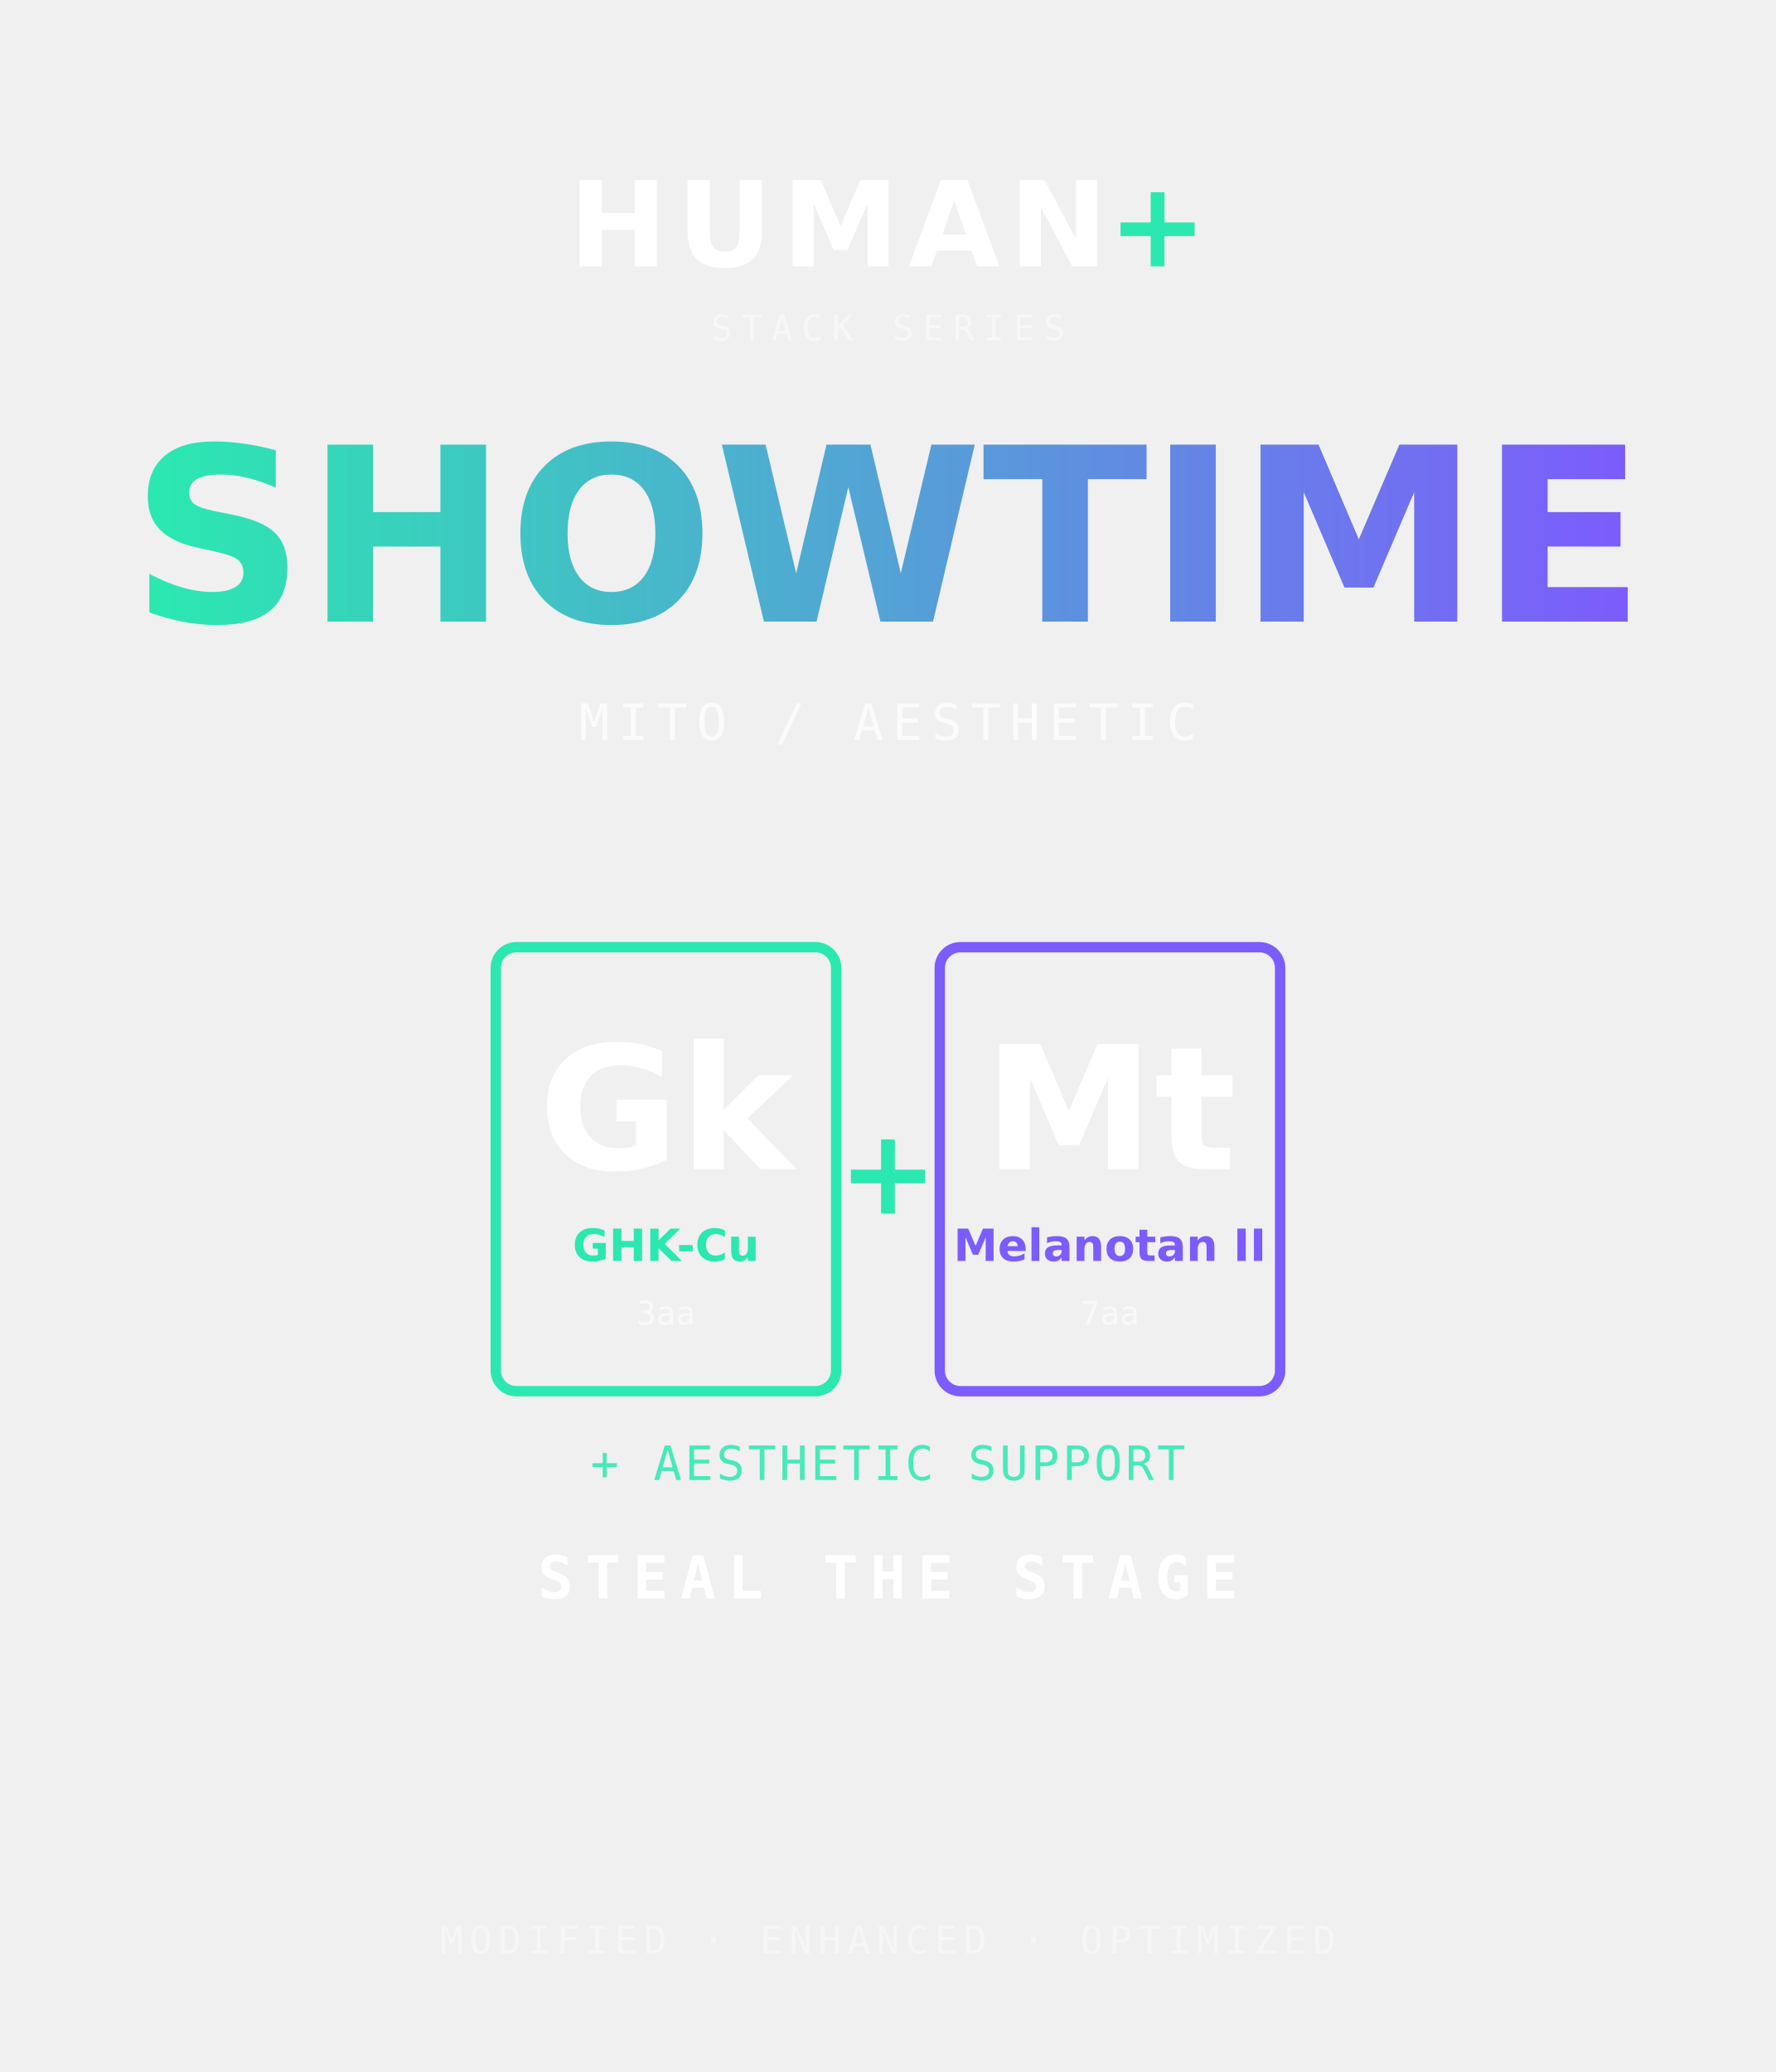
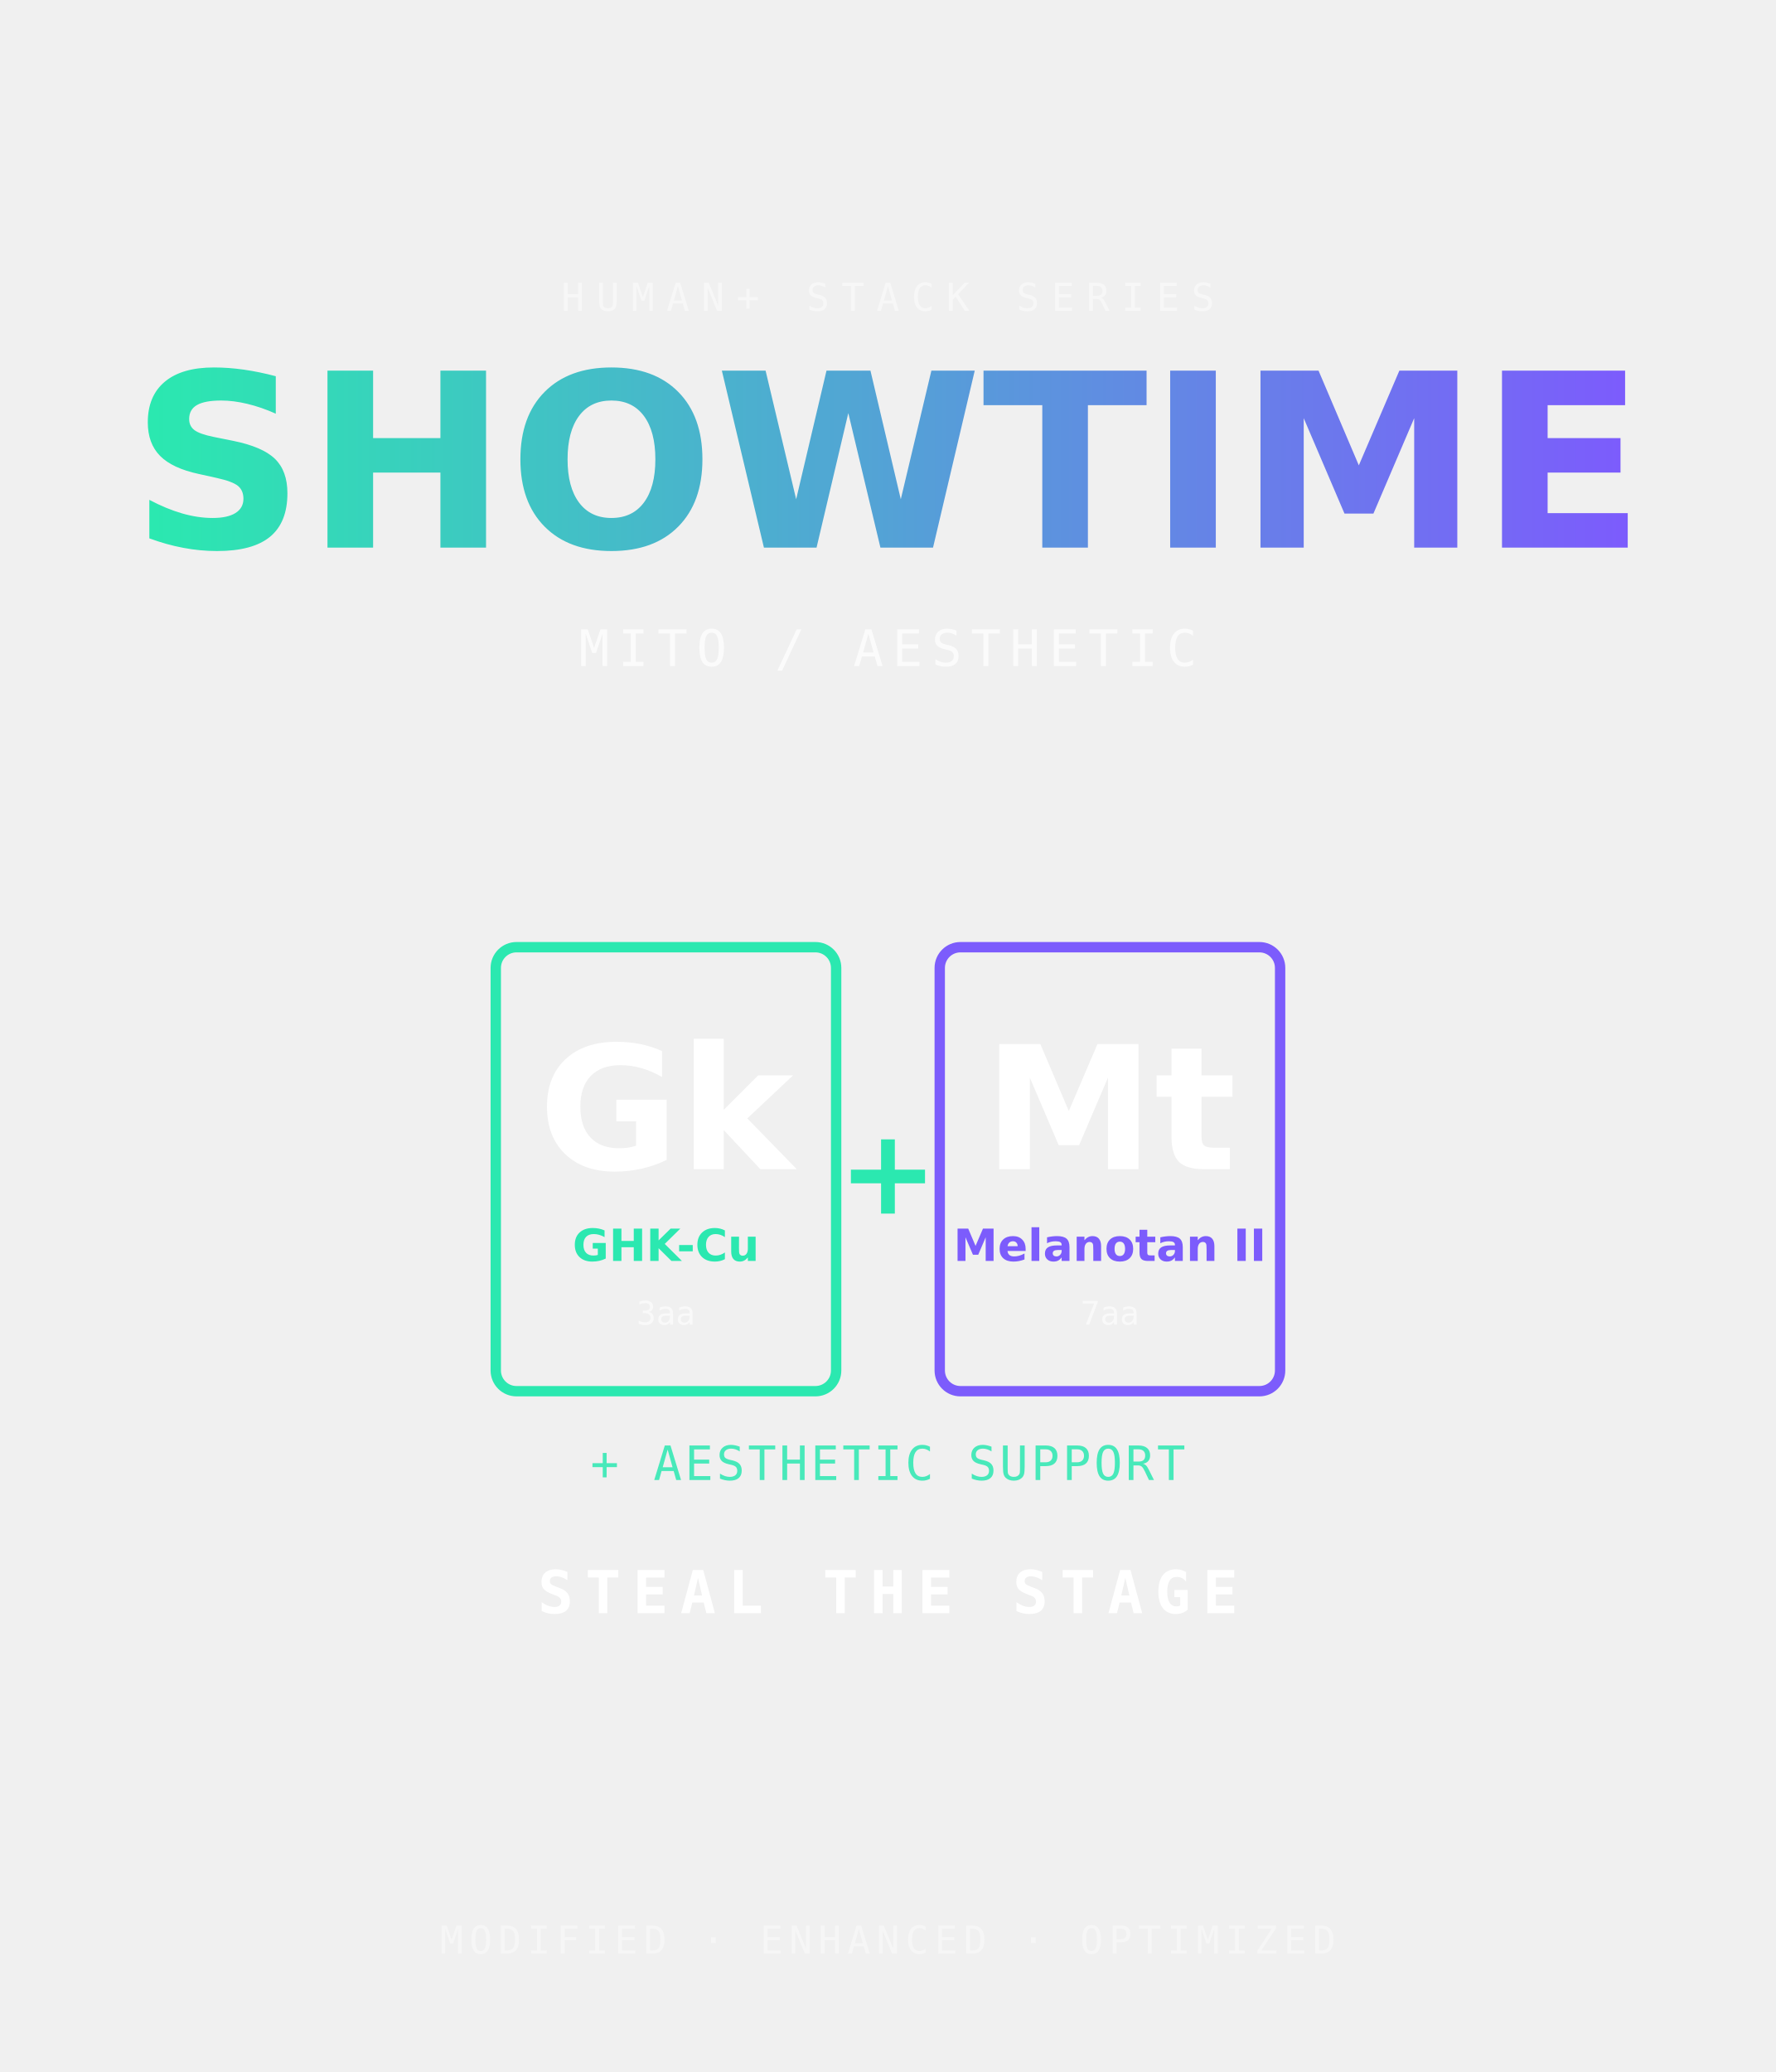
<svg xmlns="http://www.w3.org/2000/svg" viewBox="0 0 1200 1400" width="1200" height="1400">
  <defs>
    <linearGradient id="g" x1="0" y1="0" x2="1" y2="0">
      <stop offset="0%" stop-color="#2BE8B0" />
      <stop offset="100%" stop-color="#7C5CFC" />
    </linearGradient>
  </defs>
-   <text x="600" y="180" font-family="DejaVu Sans, Liberation Sans, Arial, sans-serif" font-size="80" font-weight="800" text-anchor="middle" letter-spacing="6" fill="#FFFFFF">HUMAN<tspan fill="#2BE8B0">+</tspan>
-   </text>
-   <text x="600" y="230" font-family="DejaVu Sans Mono, Liberation Mono, monospace" font-size="24" text-anchor="middle" letter-spacing="6" fill="#FFFFFF" fill-opacity="0.45">STACK SERIES</text>
-   <text x="600" y="420" font-family="DejaVu Sans, Liberation Sans, Arial, sans-serif" font-size="164" font-weight="800" text-anchor="middle" fill="url(#g)">SHOWTIME</text>
-   <text x="600" y="500" font-family="DejaVu Sans Mono, Liberation Mono, monospace" font-size="34" letter-spacing="6" text-anchor="middle" fill="#FFFFFF" fill-opacity="0.75">MITO / AESTHETIC</text>
+   <text x="600" y="210" font-family="DejaVu Sans Mono, Liberation Mono, monospace" font-size="26" text-anchor="middle" letter-spacing="8" fill="#FFFFFF" fill-opacity="0.45">HUMAN+ STACK SERIES</text>
+   <text x="600" y="370" font-family="DejaVu Sans, Liberation Sans, Arial, sans-serif" font-size="164" font-weight="800" text-anchor="middle" fill="url(#g)">SHOWTIME</text>
+   <text x="600" y="450" font-family="DejaVu Sans Mono, Liberation Mono, monospace" font-size="34" letter-spacing="6" text-anchor="middle" fill="#FFFFFF" fill-opacity="0.75">MITO / AESTHETIC</text>
  <rect x="335.0" y="640" width="230" height="300" rx="14" fill="none" stroke="#2BE8B0" stroke-width="7" />
  <text x="450.0" y="790" font-family="DejaVu Sans, Liberation Sans, Arial, sans-serif" font-size="116" font-weight="800" text-anchor="middle" fill="#FFFFFF">Gk</text>
  <text x="450.0" y="852" font-family="DejaVu Sans, Liberation Sans, Arial, sans-serif" font-size="30" font-weight="700" text-anchor="middle" fill="#2BE8B0">GHK-Cu</text>
  <text x="450.0" y="895" font-family="DejaVu Sans Mono, Liberation Mono, monospace" font-size="22" text-anchor="middle" fill="#FFFFFF" fill-opacity="0.6">3aa</text>
  <text x="600.0" y="820.0" font-family="DejaVu Sans, Liberation Sans, Arial, sans-serif" font-size="80" font-weight="800" text-anchor="middle" fill="#2BE8B0">+</text>
  <rect x="635.0" y="640" width="230" height="300" rx="14" fill="none" stroke="#7C5CFC" stroke-width="7" />
  <text x="750.0" y="790" font-family="DejaVu Sans, Liberation Sans, Arial, sans-serif" font-size="116" font-weight="800" text-anchor="middle" fill="#FFFFFF">Mt</text>
  <text x="750.0" y="852" font-family="DejaVu Sans, Liberation Sans, Arial, sans-serif" font-size="30" font-weight="700" text-anchor="middle" fill="#7C5CFC">Melanotan II</text>
  <text x="750.0" y="895" font-family="DejaVu Sans Mono, Liberation Mono, monospace" font-size="22" text-anchor="middle" fill="#FFFFFF" fill-opacity="0.6">7aa</text>
  <text x="600" y="1000" font-family="DejaVu Sans Mono, Liberation Mono, monospace" font-size="32" letter-spacing="2" text-anchor="middle" fill="#2BE8B0" fill-opacity="0.85">+ AESTHETIC SUPPORT</text>
-   <text x="600" y="1080" font-family="DejaVu Sans Mono, Liberation Mono, monospace" font-size="40" font-weight="700" letter-spacing="8" text-anchor="middle" fill="#FFFFFF">STEAL THE STAGE</text>
+   <text x="600" y="1090" font-family="DejaVu Sans Mono, Liberation Mono, monospace" font-size="40" font-weight="700" letter-spacing="8" text-anchor="middle" fill="#FFFFFF">STEAL THE STAGE</text>
  <text x="600" y="1320" font-family="DejaVu Sans Mono, Liberation Mono, monospace" font-size="26" letter-spacing="4" text-anchor="middle" fill="#FFFFFF" fill-opacity="0.4">MODIFIED · ENHANCED · OPTIMIZED</text>
</svg>
